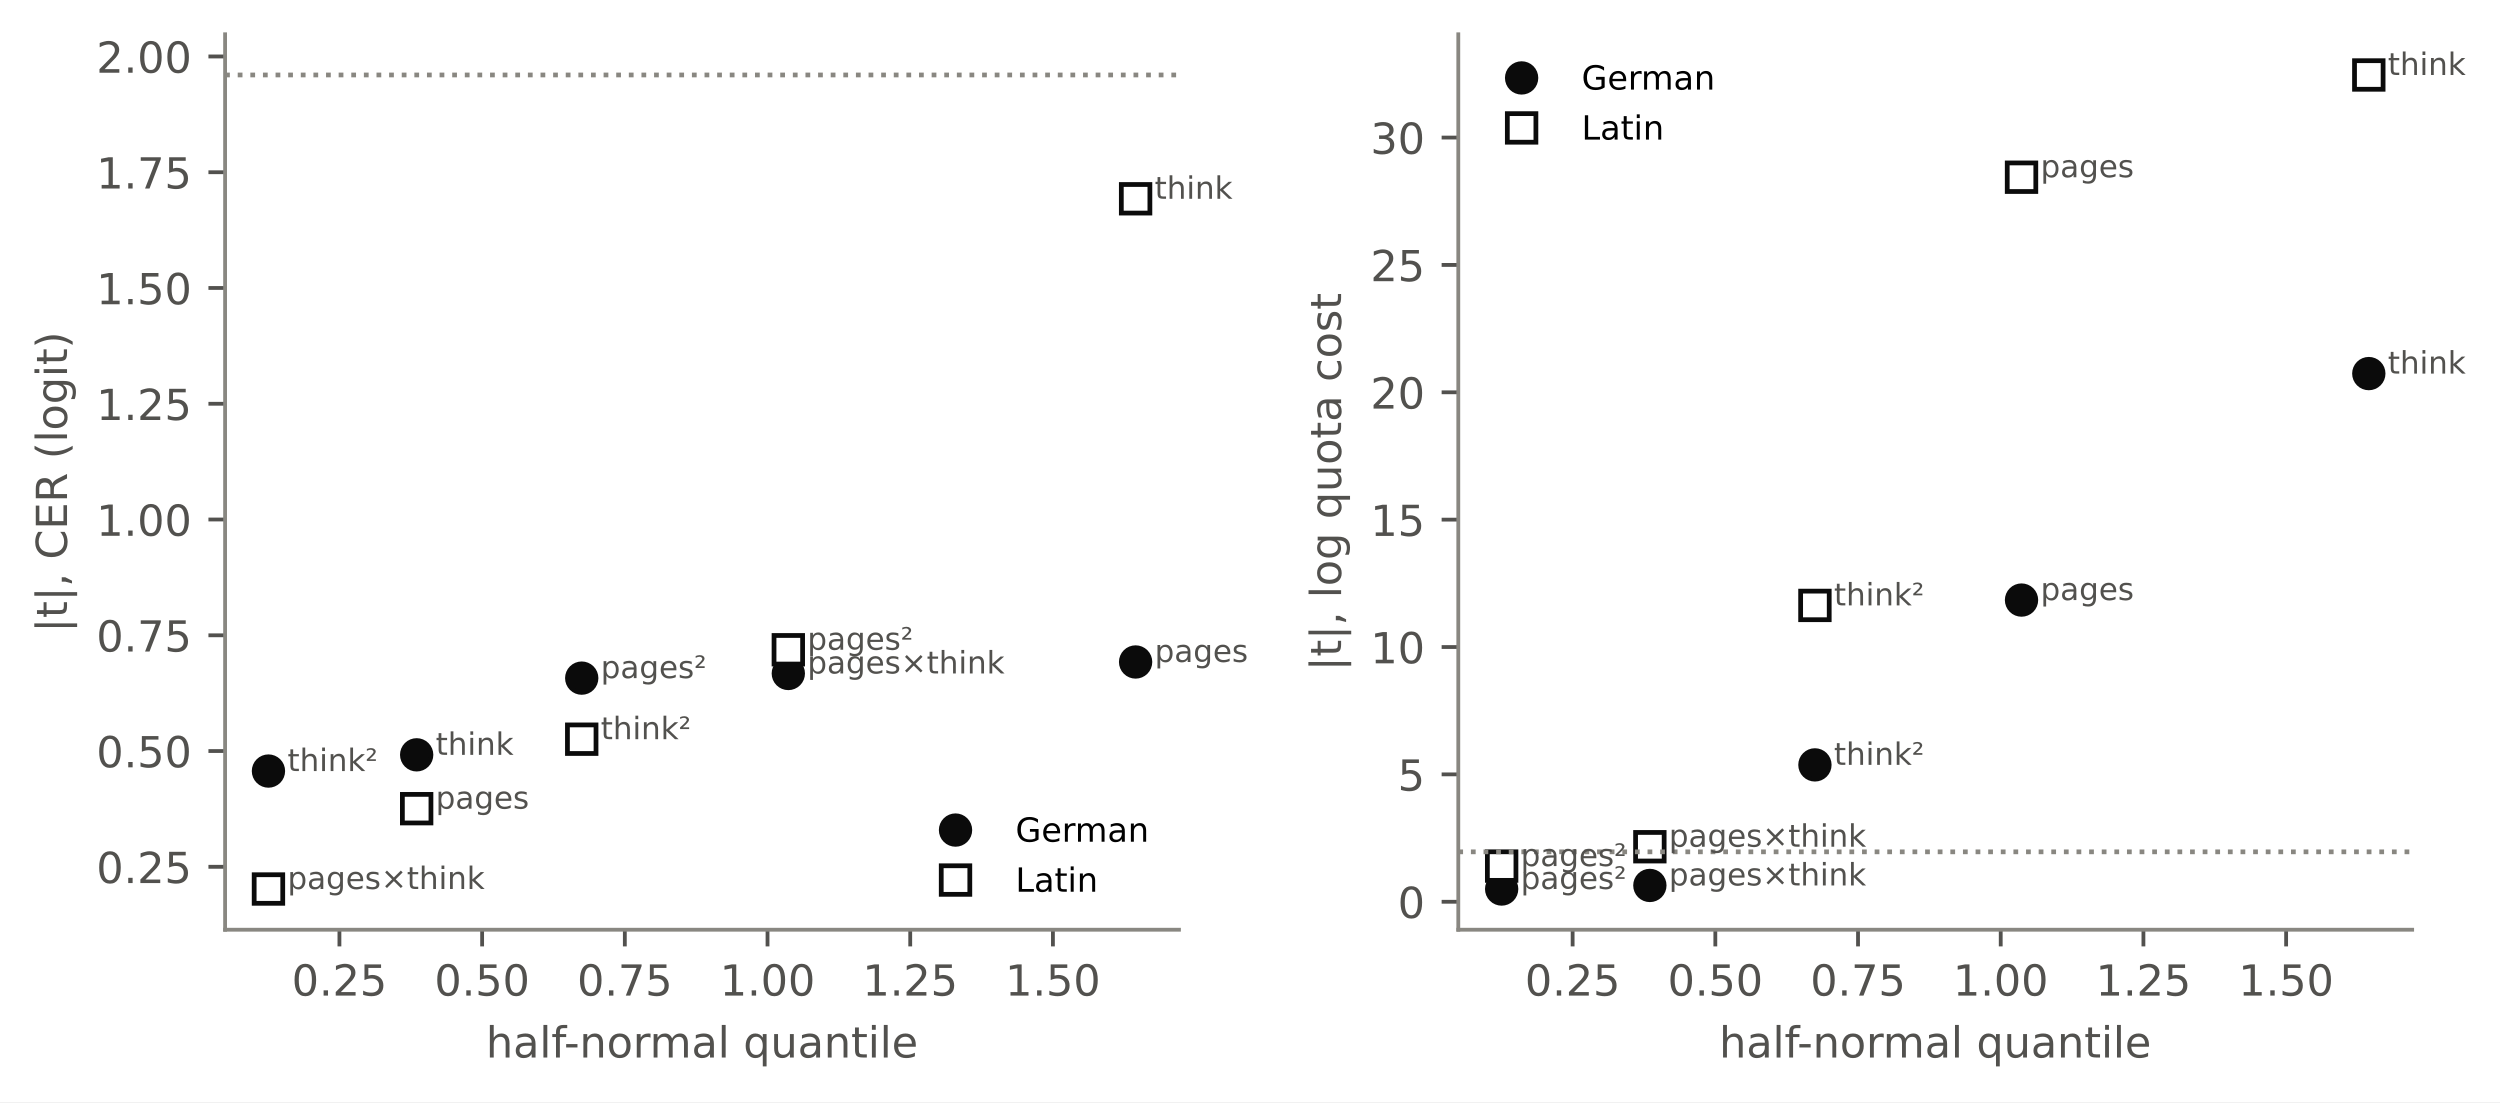
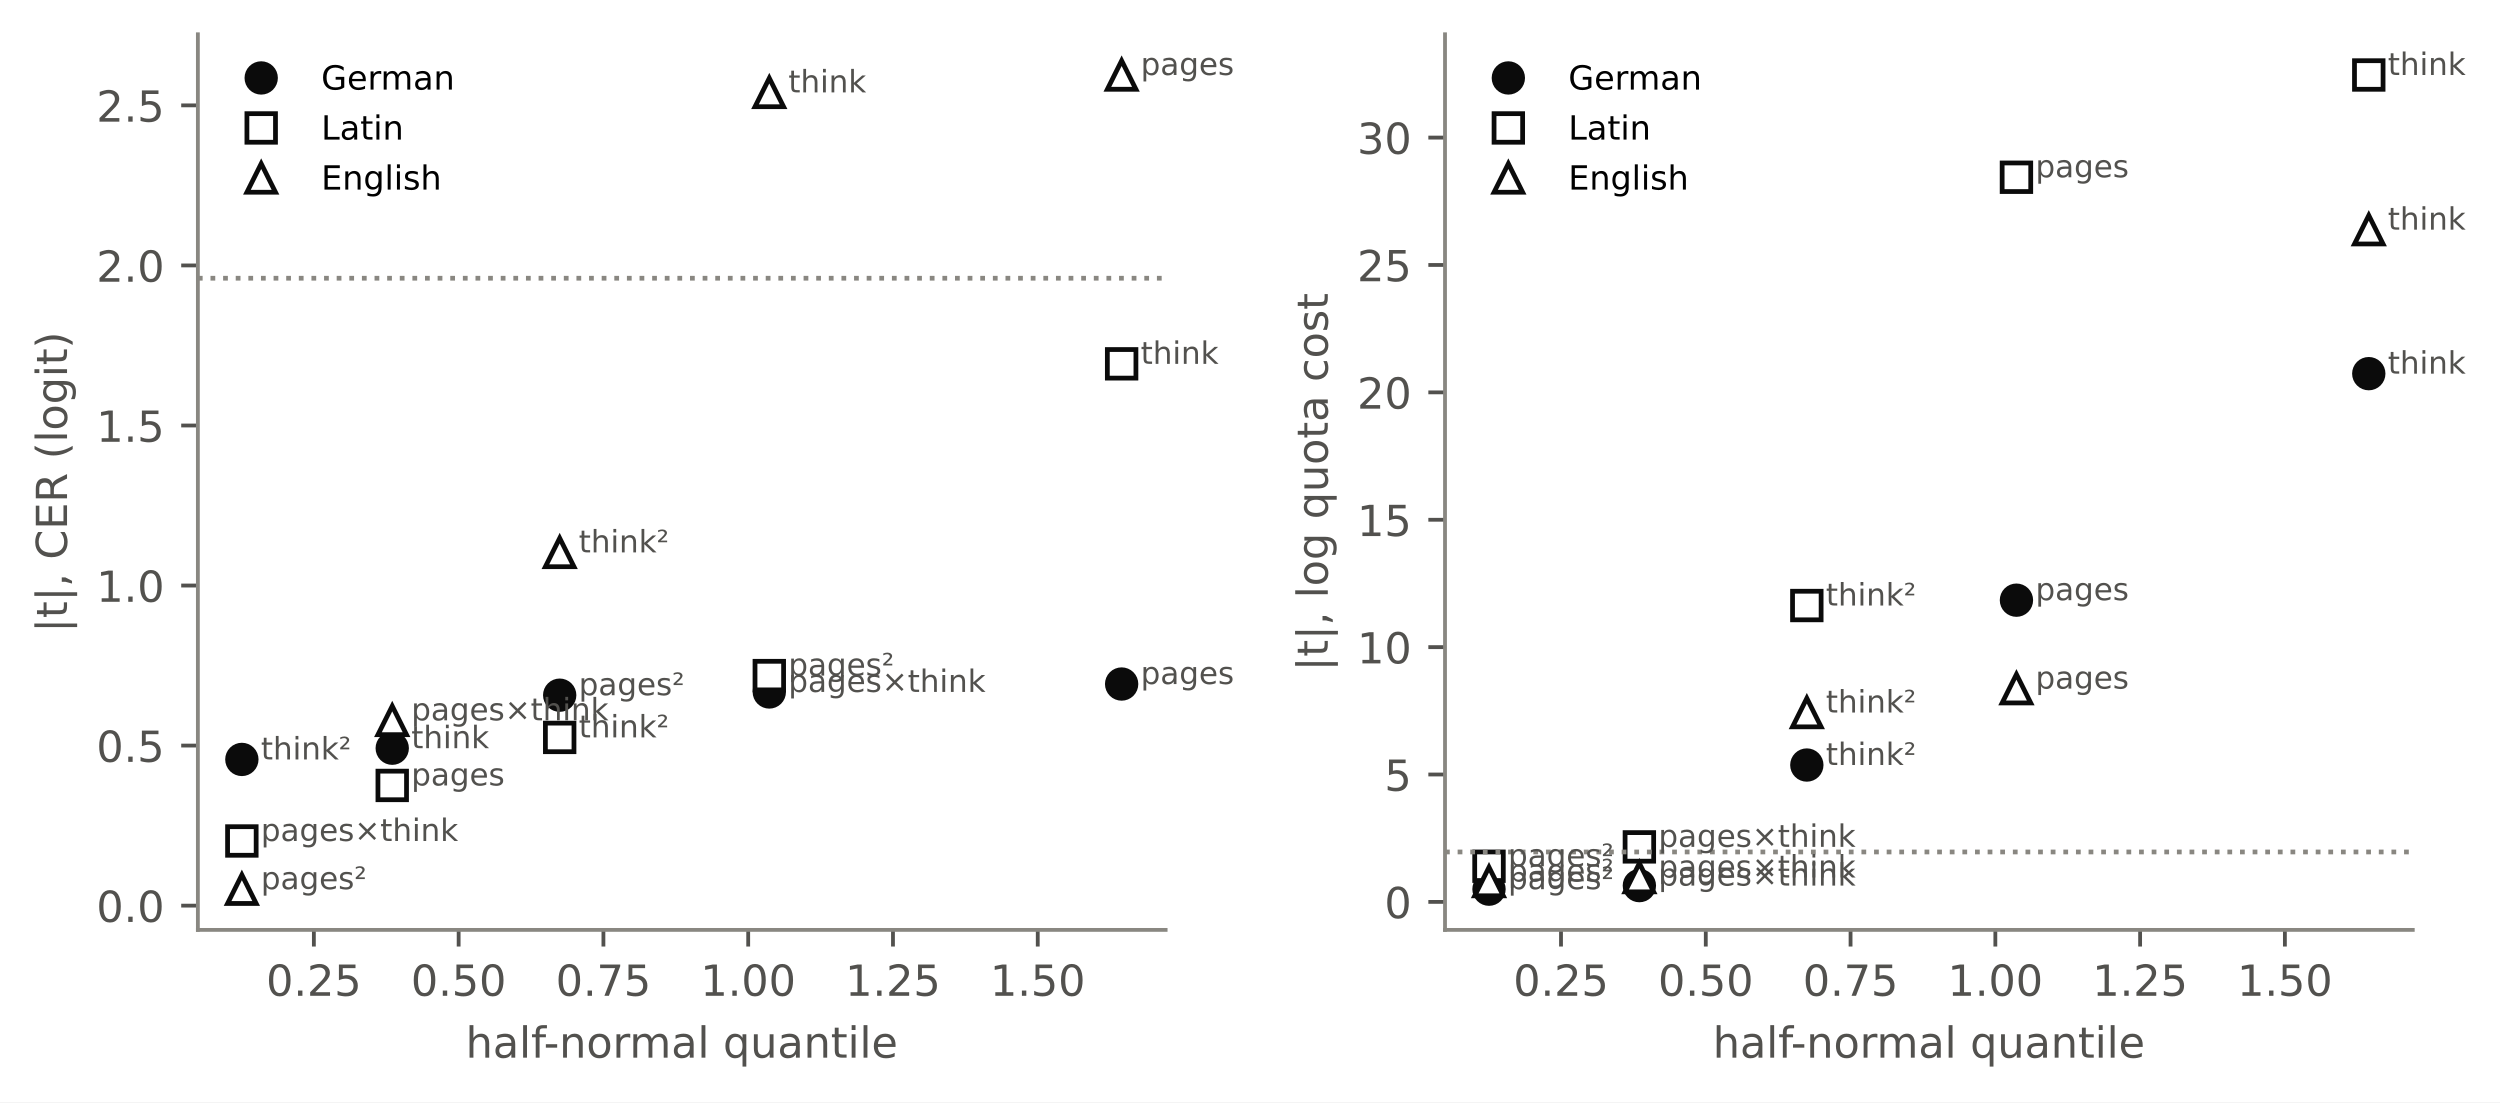
- <svg xmlns="http://www.w3.org/2000/svg" xmlns:xlink="http://www.w3.org/1999/xlink" width="525.098pt" height="231.479pt" viewBox="0 0 525.098 231.479" version="1.1">
+ <svg xmlns="http://www.w3.org/2000/svg" xmlns:xlink="http://www.w3.org/1999/xlink" width="525.001pt" height="231.479pt" viewBox="0 0 525.001 231.479" version="1.1">
  <defs>
    <style type="text/css">*{stroke-linejoin: round; stroke-linecap: butt}</style>
  </defs>
  <g id="figure_1">
    <g id="patch_1">
-       <path d="M 0 231.479  L 525.098 231.479  L 525.098 0  L 0 0  z " style="fill: #ffffff" />
+       <path d="M 0 231.479  L 525.001 231.479  L 525.001 0  L 0 0  z " style="fill: #ffffff" />
    </g>
    <g id="axes_1">
      <g id="patch_2">
-         <path d="M 47.279 195.278  L 247.628 195.278  L 247.628 7.2  L 47.279 7.2  z " style="fill: #ffffff" />
+         <path d="M 41.553 195.278  L 244.782 195.278  L 244.782 7.2  L 41.553 7.2  z " style="fill: #ffffff" />
      </g>
      <g id="matplotlib.axis_1">
        <g id="xtick_1">
          <g id="line2d_1">
            <defs>
-               <path id="mb85de74361" d="M 0 0  L 0 3.5  " style="stroke: #52514e; stroke-width: 0.8" />
+               <path id="m46f96e222a" d="M 0 0  L 0 3.5  " style="stroke: #52514e; stroke-width: 0.8" />
            </defs>
            <g>
-               <use xlink:href="#mb85de74361" x="71.293" y="195.278" style="fill: #52514e; stroke: #52514e; stroke-width: 0.8" />
+               <use xlink:href="#m46f96e222a" x="65.912" y="195.278" style="fill: #52514e; stroke: #52514e; stroke-width: 0.8" />
            </g>
          </g>
          <g id="text_1">
-             <text style="font-size: 9px; font-family: 'DejaVu Sans'; text-anchor: middle; fill: #52514e" x="71.293" y="209.116" transform="rotate(-0 71.29287 209.1158)">0.25</text>
+             <text style="font-size: 9px; font-family: 'DejaVu Sans'; text-anchor: middle; fill: #52514e" x="65.912" y="209.116" transform="rotate(-0 65.91181 209.1158)">0.25</text>
          </g>
        </g>
        <g id="xtick_2">
          <g id="line2d_2">
            <g>
-               <use xlink:href="#mb85de74361" x="101.265" y="195.278" style="fill: #52514e; stroke: #52514e; stroke-width: 0.8" />
+               <use xlink:href="#m46f96e222a" x="96.315" y="195.278" style="fill: #52514e; stroke: #52514e; stroke-width: 0.8" />
            </g>
          </g>
          <g id="text_2">
-             <text style="font-size: 9px; font-family: 'DejaVu Sans'; text-anchor: middle; fill: #52514e" x="101.265" y="209.116" transform="rotate(-0 101.2653 209.1158)">0.50</text>
+             <text style="font-size: 9px; font-family: 'DejaVu Sans'; text-anchor: middle; fill: #52514e" x="96.315" y="209.116" transform="rotate(-0 96.31512 209.1158)">0.50</text>
          </g>
        </g>
        <g id="xtick_3">
          <g id="line2d_3">
            <g>
-               <use xlink:href="#mb85de74361" x="131.238" y="195.278" style="fill: #52514e; stroke: #52514e; stroke-width: 0.8" />
+               <use xlink:href="#m46f96e222a" x="126.718" y="195.278" style="fill: #52514e; stroke: #52514e; stroke-width: 0.8" />
            </g>
          </g>
          <g id="text_3">
-             <text style="font-size: 9px; font-family: 'DejaVu Sans'; text-anchor: middle; fill: #52514e" x="131.238" y="209.116" transform="rotate(-0 131.2378 209.1158)">0.75</text>
+             <text style="font-size: 9px; font-family: 'DejaVu Sans'; text-anchor: middle; fill: #52514e" x="126.718" y="209.116" transform="rotate(-0 126.7184 209.1158)">0.75</text>
          </g>
        </g>
        <g id="xtick_4">
          <g id="line2d_4">
            <g>
-               <use xlink:href="#mb85de74361" x="161.21" y="195.278" style="fill: #52514e; stroke: #52514e; stroke-width: 0.8" />
+               <use xlink:href="#m46f96e222a" x="157.122" y="195.278" style="fill: #52514e; stroke: #52514e; stroke-width: 0.8" />
            </g>
          </g>
          <g id="text_4">
-             <text style="font-size: 9px; font-family: 'DejaVu Sans'; text-anchor: middle; fill: #52514e" x="161.21" y="209.116" transform="rotate(-0 161.2103 209.1158)">1.00</text>
+             <text style="font-size: 9px; font-family: 'DejaVu Sans'; text-anchor: middle; fill: #52514e" x="157.122" y="209.116" transform="rotate(-0 157.1217 209.1158)">1.00</text>
          </g>
        </g>
        <g id="xtick_5">
          <g id="line2d_5">
            <g>
-               <use xlink:href="#mb85de74361" x="191.183" y="195.278" style="fill: #52514e; stroke: #52514e; stroke-width: 0.8" />
+               <use xlink:href="#m46f96e222a" x="187.525" y="195.278" style="fill: #52514e; stroke: #52514e; stroke-width: 0.8" />
            </g>
          </g>
          <g id="text_5">
-             <text style="font-size: 9px; font-family: 'DejaVu Sans'; text-anchor: middle; fill: #52514e" x="191.183" y="209.116" transform="rotate(-0 191.1827 209.1158)">1.25</text>
+             <text style="font-size: 9px; font-family: 'DejaVu Sans'; text-anchor: middle; fill: #52514e" x="187.525" y="209.116" transform="rotate(-0 187.5251 209.1158)">1.25</text>
          </g>
        </g>
        <g id="xtick_6">
          <g id="line2d_6">
            <g>
-               <use xlink:href="#mb85de74361" x="221.155" y="195.278" style="fill: #52514e; stroke: #52514e; stroke-width: 0.8" />
+               <use xlink:href="#m46f96e222a" x="217.928" y="195.278" style="fill: #52514e; stroke: #52514e; stroke-width: 0.8" />
            </g>
          </g>
          <g id="text_6">
-             <text style="font-size: 9px; font-family: 'DejaVu Sans'; text-anchor: middle; fill: #52514e" x="221.155" y="209.116" transform="rotate(-0 221.1552 209.1158)">1.50</text>
+             <text style="font-size: 9px; font-family: 'DejaVu Sans'; text-anchor: middle; fill: #52514e" x="217.928" y="209.116" transform="rotate(-0 217.9284 209.1158)">1.50</text>
          </g>
        </g>
        <g id="text_7">
-           <text style="font-size: 9px; font-family: 'DejaVu Sans'; text-anchor: middle; fill: #52514e" x="147.454" y="222.116" transform="rotate(-0 147.4538 222.1165)">half-normal quantile</text>
+           <text style="font-size: 9px; font-family: 'DejaVu Sans'; text-anchor: middle; fill: #52514e" x="143.168" y="222.116" transform="rotate(-0 143.1675 222.1165)">half-normal quantile</text>
        </g>
      </g>
      <g id="matplotlib.axis_2">
        <g id="ytick_1">
          <g id="line2d_7">
            <defs>
-               <path id="m1b3052ebb7" d="M 0 0  L -3.5 0  " style="stroke: #52514e; stroke-width: 0.8" />
+               <path id="mb188ef8810" d="M 0 0  L -3.5 0  " style="stroke: #52514e; stroke-width: 0.8" />
            </defs>
            <g>
-               <use xlink:href="#m1b3052ebb7" x="47.279" y="182.061" style="fill: #52514e; stroke: #52514e; stroke-width: 0.8" />
+               <use xlink:href="#mb188ef8810" x="41.553" y="190.185" style="fill: #52514e; stroke: #52514e; stroke-width: 0.8" />
            </g>
          </g>
          <g id="text_8">
-             <text style="font-size: 9px; font-family: 'DejaVu Sans'; text-anchor: end; fill: #52514e" x="40.279" y="185.48" transform="rotate(-0 40.27914 185.4801)">0.25</text>
+             <text style="font-size: 9px; font-family: 'DejaVu Sans'; text-anchor: end; fill: #52514e" x="34.553" y="193.604" transform="rotate(-0 34.55289 193.6043)">0.0</text>
          </g>
        </g>
        <g id="ytick_2">
          <g id="line2d_8">
            <g>
-               <use xlink:href="#m1b3052ebb7" x="47.279" y="157.746" style="fill: #52514e; stroke: #52514e; stroke-width: 0.8" />
+               <use xlink:href="#mb188ef8810" x="41.553" y="156.574" style="fill: #52514e; stroke: #52514e; stroke-width: 0.8" />
            </g>
          </g>
          <g id="text_9">
-             <text style="font-size: 9px; font-family: 'DejaVu Sans'; text-anchor: end; fill: #52514e" x="40.279" y="161.165" transform="rotate(-0 40.27914 161.1654)">0.50</text>
+             <text style="font-size: 9px; font-family: 'DejaVu Sans'; text-anchor: end; fill: #52514e" x="34.553" y="159.993" transform="rotate(-0 34.55289 159.9931)">0.5</text>
          </g>
        </g>
        <g id="ytick_3">
          <g id="line2d_9">
            <g>
-               <use xlink:href="#m1b3052ebb7" x="47.279" y="133.432" style="fill: #52514e; stroke: #52514e; stroke-width: 0.8" />
+               <use xlink:href="#mb188ef8810" x="41.553" y="122.963" style="fill: #52514e; stroke: #52514e; stroke-width: 0.8" />
            </g>
          </g>
          <g id="text_10">
-             <text style="font-size: 9px; font-family: 'DejaVu Sans'; text-anchor: end; fill: #52514e" x="40.279" y="136.851" transform="rotate(-0 40.27914 136.8508)">0.75</text>
+             <text style="font-size: 9px; font-family: 'DejaVu Sans'; text-anchor: end; fill: #52514e" x="34.553" y="126.382" transform="rotate(-0 34.55289 126.382)">1.0</text>
          </g>
        </g>
        <g id="ytick_4">
          <g id="line2d_10">
            <g>
-               <use xlink:href="#m1b3052ebb7" x="47.279" y="109.117" style="fill: #52514e; stroke: #52514e; stroke-width: 0.8" />
+               <use xlink:href="#mb188ef8810" x="41.553" y="89.352" style="fill: #52514e; stroke: #52514e; stroke-width: 0.8" />
            </g>
          </g>
          <g id="text_11">
-             <text style="font-size: 9px; font-family: 'DejaVu Sans'; text-anchor: end; fill: #52514e" x="40.279" y="112.536" transform="rotate(-0 40.27914 112.5361)">1.00</text>
+             <text style="font-size: 9px; font-family: 'DejaVu Sans'; text-anchor: end; fill: #52514e" x="34.553" y="92.771" transform="rotate(-0 34.55289 92.77079)">1.5</text>
          </g>
        </g>
        <g id="ytick_5">
          <g id="line2d_11">
            <g>
-               <use xlink:href="#m1b3052ebb7" x="47.279" y="84.803" style="fill: #52514e; stroke: #52514e; stroke-width: 0.8" />
+               <use xlink:href="#mb188ef8810" x="41.553" y="55.741" style="fill: #52514e; stroke: #52514e; stroke-width: 0.8" />
            </g>
          </g>
          <g id="text_12">
-             <text style="font-size: 9px; font-family: 'DejaVu Sans'; text-anchor: end; fill: #52514e" x="40.279" y="88.222" transform="rotate(-0 40.27914 88.22151)">1.25</text>
+             <text style="font-size: 9px; font-family: 'DejaVu Sans'; text-anchor: end; fill: #52514e" x="34.553" y="59.16" transform="rotate(-0 34.55289 59.15962)">2.0</text>
          </g>
        </g>
        <g id="ytick_6">
          <g id="line2d_12">
            <g>
-               <use xlink:href="#m1b3052ebb7" x="47.279" y="60.488" style="fill: #52514e; stroke: #52514e; stroke-width: 0.8" />
+               <use xlink:href="#mb188ef8810" x="41.553" y="22.129" style="fill: #52514e; stroke: #52514e; stroke-width: 0.8" />
            </g>
          </g>
          <g id="text_13">
-             <text style="font-size: 9px; font-family: 'DejaVu Sans'; text-anchor: end; fill: #52514e" x="40.279" y="63.907" transform="rotate(-0 40.27914 63.90687)">1.50</text>
-           </g>
-         </g>
-         <g id="ytick_7">
-           <g id="line2d_13">
-             <g>
-               <use xlink:href="#m1b3052ebb7" x="47.279" y="36.173" style="fill: #52514e; stroke: #52514e; stroke-width: 0.8" />
-             </g>
-           </g>
-           <g id="text_14">
-             <text style="font-size: 9px; font-family: 'DejaVu Sans'; text-anchor: end; fill: #52514e" x="40.279" y="39.592" transform="rotate(-0 40.27914 39.59224)">1.75</text>
-           </g>
-         </g>
-         <g id="ytick_8">
-           <g id="line2d_14">
-             <g>
-               <use xlink:href="#m1b3052ebb7" x="47.279" y="11.859" style="fill: #52514e; stroke: #52514e; stroke-width: 0.8" />
-             </g>
-           </g>
-           <g id="text_15">
-             <text style="font-size: 9px; font-family: 'DejaVu Sans'; text-anchor: end; fill: #52514e" x="40.279" y="15.278" transform="rotate(-0 40.27914 15.2776)">2.00</text>
-           </g>
-         </g>
-         <g id="text_16">
+             <text style="font-size: 9px; font-family: 'DejaVu Sans'; text-anchor: end; fill: #52514e" x="34.553" y="25.548" transform="rotate(-0 34.55289 25.54844)">2.5</text>
+           </g>
+         </g>
+         <g id="text_14">
          <text style="font-size: 9px; font-family: 'DejaVu Sans'; text-anchor: middle; fill: #52514e" x="14.078" y="101.239" transform="rotate(-90 14.07797 101.2389)">|t|, CER (logit)</text>
+         </g>
+       </g>
+       <g id="line2d_13">
+         <defs>
+           <path id="m8cd7717a19" d="M 0 3  C 0.796 3 1.559 2.684 2.121 2.121  C 2.684 1.559 3 0.796 3 0  C 3 -0.796 2.684 -1.559 2.121 -2.121  C 1.559 -2.684 0.796 -3 0 -3  C -0.796 -3 -1.559 -2.684 -2.121 -2.121  C -2.684 -1.559 -3 -0.796 -3 0  C -3 0.796 -2.684 1.559 -2.121 2.121  C -1.559 2.684 -0.796 3 0 3  z " style="stroke: #0b0b0b" />
+         </defs>
+         <g clip-path="url(#p2a66143f14)">
+           <use xlink:href="#m8cd7717a19" x="50.791" y="159.481" style="fill: #0b0b0b; stroke: #0b0b0b" />
+           <use xlink:href="#m8cd7717a19" x="82.369" y="157.125" style="fill: #0b0b0b; stroke: #0b0b0b" />
+           <use xlink:href="#m8cd7717a19" x="117.535" y="145.99" style="fill: #0b0b0b; stroke: #0b0b0b" />
+           <use xlink:href="#m8cd7717a19" x="161.553" y="145.314" style="fill: #0b0b0b; stroke: #0b0b0b" />
+           <use xlink:href="#m8cd7717a19" x="235.544" y="143.646" style="fill: #0b0b0b; stroke: #0b0b0b" />
+         </g>
+       </g>
+       <g id="line2d_14">
+         <defs>
+           <path id="mfb9e0ed05a" d="M -3 3  L 3 3  L 3 -3  L -3 -3  z " style="stroke: #0b0b0b; stroke-linejoin: miter" />
+         </defs>
+         <g clip-path="url(#p2a66143f14)">
+           <use xlink:href="#mfb9e0ed05a" x="50.791" y="176.606" style="fill: #ffffff; stroke: #0b0b0b; stroke-linejoin: miter" />
+           <use xlink:href="#mfb9e0ed05a" x="82.369" y="164.943" style="fill: #ffffff; stroke: #0b0b0b; stroke-linejoin: miter" />
+           <use xlink:href="#mfb9e0ed05a" x="117.535" y="154.857" style="fill: #ffffff; stroke: #0b0b0b; stroke-linejoin: miter" />
+           <use xlink:href="#mfb9e0ed05a" x="161.553" y="141.874" style="fill: #ffffff; stroke: #0b0b0b; stroke-linejoin: miter" />
+           <use xlink:href="#mfb9e0ed05a" x="235.544" y="76.403" style="fill: #ffffff; stroke: #0b0b0b; stroke-linejoin: miter" />
        </g>
      </g>
      <g id="line2d_15">
        <defs>
-           <path id="m08f2b17378" d="M 0 3  C 0.796 3 1.559 2.684 2.121 2.121  C 2.684 1.559 3 0.796 3 0  C 3 -0.796 2.684 -1.559 2.121 -2.121  C 1.559 -2.684 0.796 -3 0 -3  C -0.796 -3 -1.559 -2.684 -2.121 -2.121  C -2.684 -1.559 -3 -0.796 -3 0  C -3 0.796 -2.684 1.559 -2.121 2.121  C -1.559 2.684 -0.796 3 0 3  z " style="stroke: #0b0b0b" />
+           <path id="m071054cdd5" d="M 0 -3  L -3 3  L 3 3  z " style="stroke: #0b0b0b; stroke-linejoin: miter" />
        </defs>
-         <g clip-path="url(#pa2b05ed723)">
-           <use xlink:href="#m08f2b17378" x="56.386" y="161.952" style="fill: #0b0b0b; stroke: #0b0b0b" />
-           <use xlink:href="#m08f2b17378" x="87.516" y="158.543" style="fill: #0b0b0b; stroke: #0b0b0b" />
-           <use xlink:href="#m08f2b17378" x="122.185" y="142.433" style="fill: #0b0b0b; stroke: #0b0b0b" />
-           <use xlink:href="#m08f2b17378" x="165.578" y="141.456" style="fill: #0b0b0b; stroke: #0b0b0b" />
-           <use xlink:href="#m08f2b17378" x="238.522" y="139.042" style="fill: #0b0b0b; stroke: #0b0b0b" />
+         <g clip-path="url(#p2a66143f14)">
+           <use xlink:href="#m071054cdd5" x="50.791" y="186.729" style="fill: #ffffff; stroke: #0b0b0b; stroke-linejoin: miter" />
+           <use xlink:href="#m071054cdd5" x="82.369" y="151.277" style="fill: #ffffff; stroke: #0b0b0b; stroke-linejoin: miter" />
+           <use xlink:href="#m071054cdd5" x="117.535" y="116.008" style="fill: #ffffff; stroke: #0b0b0b; stroke-linejoin: miter" />
+           <use xlink:href="#m071054cdd5" x="161.553" y="19.41" style="fill: #ffffff; stroke: #0b0b0b; stroke-linejoin: miter" />
+           <use xlink:href="#m071054cdd5" x="235.544" y="15.749" style="fill: #ffffff; stroke: #0b0b0b; stroke-linejoin: miter" />
        </g>
      </g>
      <g id="line2d_16">
-         <defs>
-           <path id="m1e0580c76b" d="M -3 3  L 3 3  L 3 -3  L -3 -3  z " style="stroke: #0b0b0b; stroke-linejoin: miter" />
-         </defs>
-         <g clip-path="url(#pa2b05ed723)">
-           <use xlink:href="#m1e0580c76b" x="56.386" y="186.729" style="fill: #ffffff; stroke: #0b0b0b; stroke-linejoin: miter" />
-           <use xlink:href="#m1e0580c76b" x="87.516" y="169.854" style="fill: #ffffff; stroke: #0b0b0b; stroke-linejoin: miter" />
-           <use xlink:href="#m1e0580c76b" x="122.185" y="155.261" style="fill: #ffffff; stroke: #0b0b0b; stroke-linejoin: miter" />
-           <use xlink:href="#m1e0580c76b" x="165.578" y="136.477" style="fill: #ffffff; stroke: #0b0b0b; stroke-linejoin: miter" />
-           <use xlink:href="#m1e0580c76b" x="238.522" y="41.753" style="fill: #ffffff; stroke: #0b0b0b; stroke-linejoin: miter" />
-         </g>
-       </g>
-       <g id="line2d_17">
-         <path d="M 47.279 15.749  L 247.628 15.749  " clip-path="url(#pa2b05ed723)" style="fill: none; stroke-dasharray: 1,1.65; stroke-dashoffset: 0; stroke: #898781" />
+         <path d="M 41.553 58.43  L 244.782 58.43  " clip-path="url(#p2a66143f14)" style="fill: none; stroke-dasharray: 1,1.65; stroke-dashoffset: 0; stroke: #898781" />
      </g>
      <g id="patch_3">
-         <path d="M 47.279 195.278  L 47.279 7.2  " style="fill: none; stroke: #898781; stroke-width: 0.8; stroke-linejoin: miter; stroke-linecap: square" />
+         <path d="M 41.553 195.278  L 41.553 7.2  " style="fill: none; stroke: #898781; stroke-width: 0.8; stroke-linejoin: miter; stroke-linecap: square" />
      </g>
      <g id="patch_4">
-         <path d="M 47.279 195.278  L 247.628 195.278  " style="fill: none; stroke: #898781; stroke-width: 0.8; stroke-linejoin: miter; stroke-linecap: square" />
+         <path d="M 41.553 195.278  L 244.782 195.278  " style="fill: none; stroke: #898781; stroke-width: 0.8; stroke-linejoin: miter; stroke-linecap: square" />
+       </g>
+       <g id="text_15">
+         <text style="font-size: 6.5px; font-family: 'DejaVu Sans'; text-anchor: start; fill: #52514e" x="54.791" y="159.481" transform="rotate(-0 54.79059 159.4809)">think²</text>
+       </g>
+       <g id="text_16">
+         <text style="font-size: 6.5px; font-family: 'DejaVu Sans'; text-anchor: start; fill: #52514e" x="86.369" y="157.125" transform="rotate(-0 86.36857 157.125)">think</text>
      </g>
      <g id="text_17">
-         <text style="font-size: 6.5px; font-family: 'DejaVu Sans'; text-anchor: start; fill: #52514e" x="60.386" y="161.952" transform="rotate(-0 60.38593 161.9519)">think²</text>
+         <text style="font-size: 6.5px; font-family: 'DejaVu Sans'; text-anchor: start; fill: #52514e" x="121.535" y="145.99" transform="rotate(-0 121.5354 145.9896)">pages²</text>
      </g>
      <g id="text_18">
-         <text style="font-size: 6.5px; font-family: 'DejaVu Sans'; text-anchor: start; fill: #52514e" x="91.516" y="158.543" transform="rotate(-0 91.51642 158.5434)">think</text>
+         <text style="font-size: 6.5px; font-family: 'DejaVu Sans'; text-anchor: start; fill: #52514e" x="165.553" y="145.314" transform="rotate(-0 165.5525 145.3145)">pages×think</text>
      </g>
      <g id="text_19">
-         <text style="font-size: 6.5px; font-family: 'DejaVu Sans'; text-anchor: start; fill: #52514e" x="126.185" y="142.433" transform="rotate(-0 126.1849 142.4325)">pages²</text>
+         <text style="font-size: 6.5px; font-family: 'DejaVu Sans'; text-anchor: start; fill: #52514e" x="239.544" y="143.646" transform="rotate(-0 239.5445 143.6463)">pages</text>
      </g>
      <g id="text_20">
-         <text style="font-size: 6.5px; font-family: 'DejaVu Sans'; text-anchor: start; fill: #52514e" x="169.578" y="141.456" transform="rotate(-0 169.5782 141.4557)">pages×think</text>
+         <text style="font-size: 6.5px; font-family: 'DejaVu Sans'; text-anchor: start; fill: #52514e" x="54.791" y="176.606" transform="rotate(-0 54.79059 176.606)">pages×think</text>
      </g>
      <g id="text_21">
-         <text style="font-size: 6.5px; font-family: 'DejaVu Sans'; text-anchor: start; fill: #52514e" x="242.522" y="139.042" transform="rotate(-0 242.5216 139.0421)">pages</text>
+         <text style="font-size: 6.5px; font-family: 'DejaVu Sans'; text-anchor: start; fill: #52514e" x="86.369" y="164.943" transform="rotate(-0 86.36857 164.9425)">pages</text>
      </g>
      <g id="text_22">
-         <text style="font-size: 6.5px; font-family: 'DejaVu Sans'; text-anchor: start; fill: #52514e" x="60.386" y="186.729" transform="rotate(-0 60.38593 186.7289)">pages×think</text>
+         <text style="font-size: 6.5px; font-family: 'DejaVu Sans'; text-anchor: start; fill: #52514e" x="121.535" y="154.857" transform="rotate(-0 121.5354 154.8565)">think²</text>
      </g>
      <g id="text_23">
-         <text style="font-size: 6.5px; font-family: 'DejaVu Sans'; text-anchor: start; fill: #52514e" x="91.516" y="169.854" transform="rotate(-0 91.51642 169.8539)">pages</text>
+         <text style="font-size: 6.5px; font-family: 'DejaVu Sans'; text-anchor: start; fill: #52514e" x="165.553" y="141.874" transform="rotate(-0 165.5525 141.8736)">pages²</text>
      </g>
      <g id="text_24">
-         <text style="font-size: 6.5px; font-family: 'DejaVu Sans'; text-anchor: start; fill: #52514e" x="126.185" y="155.261" transform="rotate(-0 126.1849 155.2613)">think²</text>
+         <text style="font-size: 6.5px; font-family: 'DejaVu Sans'; text-anchor: start; fill: #52514e" x="239.544" y="76.403" transform="rotate(-0 239.5445 76.40302)">think</text>
      </g>
      <g id="text_25">
-         <text style="font-size: 6.5px; font-family: 'DejaVu Sans'; text-anchor: start; fill: #52514e" x="169.578" y="136.477" transform="rotate(-0 169.5782 136.4774)">pages²</text>
+         <text style="font-size: 6.5px; font-family: 'DejaVu Sans'; text-anchor: start; fill: #52514e" x="54.791" y="186.729" transform="rotate(-0 54.79059 186.7289)">pages²</text>
      </g>
      <g id="text_26">
-         <text style="font-size: 6.5px; font-family: 'DejaVu Sans'; text-anchor: start; fill: #52514e" x="242.522" y="41.753" transform="rotate(-0 242.5216 41.75332)">think</text>
+         <text style="font-size: 6.5px; font-family: 'DejaVu Sans'; text-anchor: start; fill: #52514e" x="86.369" y="151.277" transform="rotate(-0 86.36857 151.2773)">pages×think</text>
+       </g>
+       <g id="text_27">
+         <text style="font-size: 6.5px; font-family: 'DejaVu Sans'; text-anchor: start; fill: #52514e" x="121.535" y="116.008" transform="rotate(-0 121.5354 116.0078)">think²</text>
+       </g>
+       <g id="text_28">
+         <text style="font-size: 6.5px; font-family: 'DejaVu Sans'; text-anchor: start; fill: #52514e" x="165.553" y="19.41" transform="rotate(-0 165.5525 19.41)">think</text>
+       </g>
+       <g id="text_29">
+         <text style="font-size: 6.5px; font-family: 'DejaVu Sans'; text-anchor: start; fill: #52514e" x="239.544" y="15.749" transform="rotate(-0 239.5445 15.749)">pages</text>
      </g>
      <g id="legend_1">
+         <g id="line2d_17">
+           <g>
+             <use xlink:href="#m8cd7717a19" x="54.853" y="16.369" style="fill: #0b0b0b; stroke: #0b0b0b" />
+           </g>
+         </g>
+         <g id="text_30">
+           <text style="font-size: 7px; font-family: 'DejaVu Sans'; text-anchor: start" x="67.453" y="18.819" transform="rotate(-0 67.45289 18.81891)">German</text>
+         </g>
        <g id="line2d_18">
          <g>
-             <use xlink:href="#m08f2b17378" x="200.698" y="174.346" style="fill: #0b0b0b; stroke: #0b0b0b" />
-           </g>
-         </g>
-         <g id="text_27">
-           <text style="font-size: 7px; font-family: 'DejaVu Sans'; text-anchor: start" x="213.298" y="176.796" transform="rotate(-0 213.2978 176.7957)">German</text>
+             <use xlink:href="#mfb9e0ed05a" x="54.853" y="26.869" style="fill: #ffffff; stroke: #0b0b0b; stroke-linejoin: miter" />
+           </g>
+         </g>
+         <g id="text_31">
+           <text style="font-size: 7px; font-family: 'DejaVu Sans'; text-anchor: start" x="67.453" y="29.319" transform="rotate(-0 67.45289 29.31945)">Latin</text>
        </g>
        <g id="line2d_19">
          <g>
-             <use xlink:href="#m1e0580c76b" x="200.698" y="184.846" style="fill: #ffffff; stroke: #0b0b0b; stroke-linejoin: miter" />
-           </g>
-         </g>
-         <g id="text_28">
-           <text style="font-size: 7px; font-family: 'DejaVu Sans'; text-anchor: start" x="213.298" y="187.296" transform="rotate(-0 213.2978 187.2962)">Latin</text>
+             <use xlink:href="#m071054cdd5" x="54.853" y="37.37" style="fill: #ffffff; stroke: #0b0b0b; stroke-linejoin: miter" />
+           </g>
+         </g>
+         <g id="text_32">
+           <text style="font-size: 7px; font-family: 'DejaVu Sans'; text-anchor: start" x="67.453" y="39.82" transform="rotate(-0 67.45289 39.82)">English</text>
        </g>
      </g>
    </g>
    <g id="axes_2">
      <g id="patch_5">
-         <path d="M 306.299 195.278  L 506.648 195.278  L 506.648 7.2  L 306.299 7.2  z " style="fill: #ffffff" />
+         <path d="M 303.453 195.278  L 506.682 195.278  L 506.682 7.2  L 303.453 7.2  z " style="fill: #ffffff" />
      </g>
      <g id="matplotlib.axis_3">
        <g id="xtick_7">
          <g id="line2d_20">
            <g>
-               <use xlink:href="#mb85de74361" x="330.313" y="195.278" style="fill: #52514e; stroke: #52514e; stroke-width: 0.8" />
-             </g>
-           </g>
-           <g id="text_29">
-             <text style="font-size: 9px; font-family: 'DejaVu Sans'; text-anchor: middle; fill: #52514e" x="330.313" y="209.116" transform="rotate(-0 330.3129 209.1158)">0.25</text>
+               <use xlink:href="#m46f96e222a" x="327.812" y="195.278" style="fill: #52514e; stroke: #52514e; stroke-width: 0.8" />
+             </g>
+           </g>
+           <g id="text_33">
+             <text style="font-size: 9px; font-family: 'DejaVu Sans'; text-anchor: middle; fill: #52514e" x="327.812" y="209.116" transform="rotate(-0 327.8118 209.1158)">0.25</text>
          </g>
        </g>
        <g id="xtick_8">
          <g id="line2d_21">
            <g>
-               <use xlink:href="#mb85de74361" x="360.285" y="195.278" style="fill: #52514e; stroke: #52514e; stroke-width: 0.8" />
-             </g>
-           </g>
-           <g id="text_30">
-             <text style="font-size: 9px; font-family: 'DejaVu Sans'; text-anchor: middle; fill: #52514e" x="360.285" y="209.116" transform="rotate(-0 360.2853 209.1158)">0.50</text>
+               <use xlink:href="#m46f96e222a" x="358.215" y="195.278" style="fill: #52514e; stroke: #52514e; stroke-width: 0.8" />
+             </g>
+           </g>
+           <g id="text_34">
+             <text style="font-size: 9px; font-family: 'DejaVu Sans'; text-anchor: middle; fill: #52514e" x="358.215" y="209.116" transform="rotate(-0 358.2151 209.1158)">0.50</text>
          </g>
        </g>
        <g id="xtick_9">
          <g id="line2d_22">
            <g>
-               <use xlink:href="#mb85de74361" x="390.258" y="195.278" style="fill: #52514e; stroke: #52514e; stroke-width: 0.8" />
-             </g>
-           </g>
-           <g id="text_31">
-             <text style="font-size: 9px; font-family: 'DejaVu Sans'; text-anchor: middle; fill: #52514e" x="390.258" y="209.116" transform="rotate(-0 390.2578 209.1158)">0.75</text>
+               <use xlink:href="#m46f96e222a" x="388.618" y="195.278" style="fill: #52514e; stroke: #52514e; stroke-width: 0.8" />
+             </g>
+           </g>
+           <g id="text_35">
+             <text style="font-size: 9px; font-family: 'DejaVu Sans'; text-anchor: middle; fill: #52514e" x="388.618" y="209.116" transform="rotate(-0 388.6184 209.1158)">0.75</text>
          </g>
        </g>
        <g id="xtick_10">
          <g id="line2d_23">
            <g>
-               <use xlink:href="#mb85de74361" x="420.23" y="195.278" style="fill: #52514e; stroke: #52514e; stroke-width: 0.8" />
-             </g>
-           </g>
-           <g id="text_32">
-             <text style="font-size: 9px; font-family: 'DejaVu Sans'; text-anchor: middle; fill: #52514e" x="420.23" y="209.116" transform="rotate(-0 420.2303 209.1158)">1.00</text>
+               <use xlink:href="#m46f96e222a" x="419.022" y="195.278" style="fill: #52514e; stroke: #52514e; stroke-width: 0.8" />
+             </g>
+           </g>
+           <g id="text_36">
+             <text style="font-size: 9px; font-family: 'DejaVu Sans'; text-anchor: middle; fill: #52514e" x="419.022" y="209.116" transform="rotate(-0 419.0217 209.1158)">1.00</text>
          </g>
        </g>
        <g id="xtick_11">
          <g id="line2d_24">
            <g>
-               <use xlink:href="#mb85de74361" x="450.203" y="195.278" style="fill: #52514e; stroke: #52514e; stroke-width: 0.8" />
-             </g>
-           </g>
-           <g id="text_33">
-             <text style="font-size: 9px; font-family: 'DejaVu Sans'; text-anchor: middle; fill: #52514e" x="450.203" y="209.116" transform="rotate(-0 450.2027 209.1158)">1.25</text>
+               <use xlink:href="#m46f96e222a" x="449.425" y="195.278" style="fill: #52514e; stroke: #52514e; stroke-width: 0.8" />
+             </g>
+           </g>
+           <g id="text_37">
+             <text style="font-size: 9px; font-family: 'DejaVu Sans'; text-anchor: middle; fill: #52514e" x="449.425" y="209.116" transform="rotate(-0 449.4251 209.1158)">1.25</text>
          </g>
        </g>
        <g id="xtick_12">
          <g id="line2d_25">
            <g>
-               <use xlink:href="#mb85de74361" x="480.175" y="195.278" style="fill: #52514e; stroke: #52514e; stroke-width: 0.8" />
-             </g>
-           </g>
-           <g id="text_34">
-             <text style="font-size: 9px; font-family: 'DejaVu Sans'; text-anchor: middle; fill: #52514e" x="480.175" y="209.116" transform="rotate(-0 480.1752 209.1158)">1.50</text>
-           </g>
-         </g>
-         <g id="text_35">
-           <text style="font-size: 9px; font-family: 'DejaVu Sans'; text-anchor: middle; fill: #52514e" x="406.474" y="222.116" transform="rotate(-0 406.4738 222.1165)">half-normal quantile</text>
+               <use xlink:href="#m46f96e222a" x="479.828" y="195.278" style="fill: #52514e; stroke: #52514e; stroke-width: 0.8" />
+             </g>
+           </g>
+           <g id="text_38">
+             <text style="font-size: 9px; font-family: 'DejaVu Sans'; text-anchor: middle; fill: #52514e" x="479.828" y="209.116" transform="rotate(-0 479.8284 209.1158)">1.50</text>
+           </g>
+         </g>
+         <g id="text_39">
+           <text style="font-size: 9px; font-family: 'DejaVu Sans'; text-anchor: middle; fill: #52514e" x="405.068" y="222.116" transform="rotate(-0 405.0675 222.1165)">half-normal quantile</text>
        </g>
      </g>
      <g id="matplotlib.axis_4">
+         <g id="ytick_7">
+           <g id="line2d_26">
+             <g>
+               <use xlink:href="#mb188ef8810" x="303.453" y="189.401" style="fill: #52514e; stroke: #52514e; stroke-width: 0.8" />
+             </g>
+           </g>
+           <g id="text_40">
+             <text style="font-size: 9px; font-family: 'DejaVu Sans'; text-anchor: end; fill: #52514e" x="296.453" y="192.82" transform="rotate(-0 296.4529 192.8198)">0</text>
+           </g>
+         </g>
+         <g id="ytick_8">
+           <g id="line2d_27">
+             <g>
+               <use xlink:href="#mb188ef8810" x="303.453" y="162.65" style="fill: #52514e; stroke: #52514e; stroke-width: 0.8" />
+             </g>
+           </g>
+           <g id="text_41">
+             <text style="font-size: 9px; font-family: 'DejaVu Sans'; text-anchor: end; fill: #52514e" x="296.453" y="166.069" transform="rotate(-0 296.4529 166.0691)">5</text>
+           </g>
+         </g>
        <g id="ytick_9">
-           <g id="line2d_26">
-             <g>
-               <use xlink:href="#m1b3052ebb7" x="306.299" y="189.401" style="fill: #52514e; stroke: #52514e; stroke-width: 0.8" />
-             </g>
-           </g>
-           <g id="text_36">
-             <text style="font-size: 9px; font-family: 'DejaVu Sans'; text-anchor: end; fill: #52514e" x="299.299" y="192.82" transform="rotate(-0 299.2991 192.8198)">0</text>
+           <g id="line2d_28">
+             <g>
+               <use xlink:href="#mb188ef8810" x="303.453" y="135.899" style="fill: #52514e; stroke: #52514e; stroke-width: 0.8" />
+             </g>
+           </g>
+           <g id="text_42">
+             <text style="font-size: 9px; font-family: 'DejaVu Sans'; text-anchor: end; fill: #52514e" x="296.453" y="139.318" transform="rotate(-0 296.4529 139.3184)">10</text>
          </g>
        </g>
        <g id="ytick_10">
-           <g id="line2d_27">
-             <g>
-               <use xlink:href="#m1b3052ebb7" x="306.299" y="162.65" style="fill: #52514e; stroke: #52514e; stroke-width: 0.8" />
-             </g>
-           </g>
-           <g id="text_37">
-             <text style="font-size: 9px; font-family: 'DejaVu Sans'; text-anchor: end; fill: #52514e" x="299.299" y="166.069" transform="rotate(-0 299.2991 166.0691)">5</text>
+           <g id="line2d_29">
+             <g>
+               <use xlink:href="#mb188ef8810" x="303.453" y="109.149" style="fill: #52514e; stroke: #52514e; stroke-width: 0.8" />
+             </g>
+           </g>
+           <g id="text_43">
+             <text style="font-size: 9px; font-family: 'DejaVu Sans'; text-anchor: end; fill: #52514e" x="296.453" y="112.568" transform="rotate(-0 296.4529 112.5677)">15</text>
          </g>
        </g>
        <g id="ytick_11">
-           <g id="line2d_28">
-             <g>
-               <use xlink:href="#m1b3052ebb7" x="306.299" y="135.899" style="fill: #52514e; stroke: #52514e; stroke-width: 0.8" />
-             </g>
-           </g>
-           <g id="text_38">
-             <text style="font-size: 9px; font-family: 'DejaVu Sans'; text-anchor: end; fill: #52514e" x="299.299" y="139.318" transform="rotate(-0 299.2991 139.3184)">10</text>
+           <g id="line2d_30">
+             <g>
+               <use xlink:href="#mb188ef8810" x="303.453" y="82.398" style="fill: #52514e; stroke: #52514e; stroke-width: 0.8" />
+             </g>
+           </g>
+           <g id="text_44">
+             <text style="font-size: 9px; font-family: 'DejaVu Sans'; text-anchor: end; fill: #52514e" x="296.453" y="85.817" transform="rotate(-0 296.4529 85.81704)">20</text>
          </g>
        </g>
        <g id="ytick_12">
-           <g id="line2d_29">
-             <g>
-               <use xlink:href="#m1b3052ebb7" x="306.299" y="109.149" style="fill: #52514e; stroke: #52514e; stroke-width: 0.8" />
-             </g>
-           </g>
-           <g id="text_39">
-             <text style="font-size: 9px; font-family: 'DejaVu Sans'; text-anchor: end; fill: #52514e" x="299.299" y="112.568" transform="rotate(-0 299.2991 112.5677)">15</text>
+           <g id="line2d_31">
+             <g>
+               <use xlink:href="#mb188ef8810" x="303.453" y="55.647" style="fill: #52514e; stroke: #52514e; stroke-width: 0.8" />
+             </g>
+           </g>
+           <g id="text_45">
+             <text style="font-size: 9px; font-family: 'DejaVu Sans'; text-anchor: end; fill: #52514e" x="296.453" y="59.066" transform="rotate(-0 296.4529 59.06635)">25</text>
          </g>
        </g>
        <g id="ytick_13">
-           <g id="line2d_30">
-             <g>
-               <use xlink:href="#m1b3052ebb7" x="306.299" y="82.398" style="fill: #52514e; stroke: #52514e; stroke-width: 0.8" />
-             </g>
-           </g>
-           <g id="text_40">
-             <text style="font-size: 9px; font-family: 'DejaVu Sans'; text-anchor: end; fill: #52514e" x="299.299" y="85.817" transform="rotate(-0 299.2991 85.81704)">20</text>
-           </g>
-         </g>
-         <g id="ytick_14">
-           <g id="line2d_31">
-             <g>
-               <use xlink:href="#m1b3052ebb7" x="306.299" y="55.647" style="fill: #52514e; stroke: #52514e; stroke-width: 0.8" />
-             </g>
-           </g>
-           <g id="text_41">
-             <text style="font-size: 9px; font-family: 'DejaVu Sans'; text-anchor: end; fill: #52514e" x="299.299" y="59.066" transform="rotate(-0 299.2991 59.06635)">25</text>
-           </g>
-         </g>
-         <g id="ytick_15">
          <g id="line2d_32">
            <g>
-               <use xlink:href="#m1b3052ebb7" x="306.299" y="28.897" style="fill: #52514e; stroke: #52514e; stroke-width: 0.8" />
-             </g>
-           </g>
-           <g id="text_42">
-             <text style="font-size: 9px; font-family: 'DejaVu Sans'; text-anchor: end; fill: #52514e" x="299.299" y="32.316" transform="rotate(-0 299.2991 32.31567)">30</text>
-           </g>
-         </g>
-         <g id="text_43">
-           <text style="font-size: 9px; font-family: 'DejaVu Sans'; text-anchor: middle; fill: #52514e" x="281.685" y="101.239" transform="rotate(-90 281.6845 101.2389)">|t|, log quota cost</text>
+               <use xlink:href="#mb188ef8810" x="303.453" y="28.897" style="fill: #52514e; stroke: #52514e; stroke-width: 0.8" />
+             </g>
+           </g>
+           <g id="text_46">
+             <text style="font-size: 9px; font-family: 'DejaVu Sans'; text-anchor: end; fill: #52514e" x="296.453" y="32.316" transform="rotate(-0 296.4529 32.31567)">30</text>
+           </g>
+         </g>
+         <g id="text_47">
+           <text style="font-size: 9px; font-family: 'DejaVu Sans'; text-anchor: middle; fill: #52514e" x="278.838" y="101.239" transform="rotate(-90 278.8383 101.2389)">|t|, log quota cost</text>
        </g>
      </g>
      <g id="line2d_33">
-         <g clip-path="url(#p5f17234298)">
-           <use xlink:href="#m08f2b17378" x="315.406" y="186.729" style="fill: #0b0b0b; stroke: #0b0b0b" />
-           <use xlink:href="#m08f2b17378" x="346.536" y="185.979" style="fill: #0b0b0b; stroke: #0b0b0b" />
-           <use xlink:href="#m08f2b17378" x="381.205" y="160.657" style="fill: #0b0b0b; stroke: #0b0b0b" />
-           <use xlink:href="#m08f2b17378" x="424.598" y="126.038" style="fill: #0b0b0b; stroke: #0b0b0b" />
-           <use xlink:href="#m08f2b17378" x="497.542" y="78.467" style="fill: #0b0b0b; stroke: #0b0b0b" />
+         <g clip-path="url(#p54d06b5932)">
+           <use xlink:href="#m8cd7717a19" x="312.691" y="186.729" style="fill: #0b0b0b; stroke: #0b0b0b" />
+           <use xlink:href="#m8cd7717a19" x="344.269" y="185.979" style="fill: #0b0b0b; stroke: #0b0b0b" />
+           <use xlink:href="#m8cd7717a19" x="379.435" y="160.657" style="fill: #0b0b0b; stroke: #0b0b0b" />
+           <use xlink:href="#m8cd7717a19" x="423.453" y="126.038" style="fill: #0b0b0b; stroke: #0b0b0b" />
+           <use xlink:href="#m8cd7717a19" x="497.444" y="78.467" style="fill: #0b0b0b; stroke: #0b0b0b" />
        </g>
      </g>
      <g id="line2d_34">
-         <g clip-path="url(#p5f17234298)">
-           <use xlink:href="#m1e0580c76b" x="315.406" y="181.911" style="fill: #ffffff; stroke: #0b0b0b; stroke-linejoin: miter" />
-           <use xlink:href="#m1e0580c76b" x="346.536" y="177.847" style="fill: #ffffff; stroke: #0b0b0b; stroke-linejoin: miter" />
-           <use xlink:href="#m1e0580c76b" x="381.205" y="127.162" style="fill: #ffffff; stroke: #0b0b0b; stroke-linejoin: miter" />
-           <use xlink:href="#m1e0580c76b" x="424.598" y="37.223" style="fill: #ffffff; stroke: #0b0b0b; stroke-linejoin: miter" />
-           <use xlink:href="#m1e0580c76b" x="497.542" y="15.749" style="fill: #ffffff; stroke: #0b0b0b; stroke-linejoin: miter" />
+         <g clip-path="url(#p54d06b5932)">
+           <use xlink:href="#mfb9e0ed05a" x="312.691" y="181.911" style="fill: #ffffff; stroke: #0b0b0b; stroke-linejoin: miter" />
+           <use xlink:href="#mfb9e0ed05a" x="344.269" y="177.847" style="fill: #ffffff; stroke: #0b0b0b; stroke-linejoin: miter" />
+           <use xlink:href="#mfb9e0ed05a" x="379.435" y="127.162" style="fill: #ffffff; stroke: #0b0b0b; stroke-linejoin: miter" />
+           <use xlink:href="#mfb9e0ed05a" x="423.453" y="37.223" style="fill: #ffffff; stroke: #0b0b0b; stroke-linejoin: miter" />
+           <use xlink:href="#mfb9e0ed05a" x="497.444" y="15.749" style="fill: #ffffff; stroke: #0b0b0b; stroke-linejoin: miter" />
        </g>
      </g>
      <g id="line2d_35">
-         <path d="M 306.299 178.915  L 506.648 178.915  " clip-path="url(#p5f17234298)" style="fill: none; stroke-dasharray: 1,1.65; stroke-dashoffset: 0; stroke: #898781" />
+         <g clip-path="url(#p54d06b5932)">
+           <use xlink:href="#m071054cdd5" x="312.691" y="185.118" style="fill: #ffffff; stroke: #0b0b0b; stroke-linejoin: miter" />
+           <use xlink:href="#m071054cdd5" x="344.269" y="184.284" style="fill: #ffffff; stroke: #0b0b0b; stroke-linejoin: miter" />
+           <use xlink:href="#m071054cdd5" x="379.435" y="149.634" style="fill: #ffffff; stroke: #0b0b0b; stroke-linejoin: miter" />
+           <use xlink:href="#m071054cdd5" x="423.453" y="144.613" style="fill: #ffffff; stroke: #0b0b0b; stroke-linejoin: miter" />
+           <use xlink:href="#m071054cdd5" x="497.444" y="48.236" style="fill: #ffffff; stroke: #0b0b0b; stroke-linejoin: miter" />
+         </g>
+       </g>
+       <g id="line2d_36">
+         <path d="M 303.453 178.915  L 506.682 178.915  " clip-path="url(#p54d06b5932)" style="fill: none; stroke-dasharray: 1,1.65; stroke-dashoffset: 0; stroke: #898781" />
      </g>
      <g id="patch_6">
-         <path d="M 306.299 195.278  L 306.299 7.2  " style="fill: none; stroke: #898781; stroke-width: 0.8; stroke-linejoin: miter; stroke-linecap: square" />
+         <path d="M 303.453 195.278  L 303.453 7.2  " style="fill: none; stroke: #898781; stroke-width: 0.8; stroke-linejoin: miter; stroke-linecap: square" />
      </g>
      <g id="patch_7">
-         <path d="M 306.299 195.278  L 506.648 195.278  " style="fill: none; stroke: #898781; stroke-width: 0.8; stroke-linejoin: miter; stroke-linecap: square" />
-       </g>
-       <g id="text_44">
-         <text style="font-size: 6.5px; font-family: 'DejaVu Sans'; text-anchor: start; fill: #52514e" x="319.406" y="186.729" transform="rotate(-0 319.4059 186.7289)">pages²</text>
-       </g>
-       <g id="text_45">
-         <text style="font-size: 6.5px; font-family: 'DejaVu Sans'; text-anchor: start; fill: #52514e" x="350.536" y="185.979" transform="rotate(-0 350.5364 185.9788)">pages×think</text>
-       </g>
-       <g id="text_46">
-         <text style="font-size: 6.5px; font-family: 'DejaVu Sans'; text-anchor: start; fill: #52514e" x="385.205" y="160.657" transform="rotate(-0 385.2049 160.6567)">think²</text>
-       </g>
-       <g id="text_47">
-         <text style="font-size: 6.5px; font-family: 'DejaVu Sans'; text-anchor: start; fill: #52514e" x="428.598" y="126.038" transform="rotate(-0 428.5982 126.0379)">pages</text>
+         <path d="M 303.453 195.278  L 506.682 195.278  " style="fill: none; stroke: #898781; stroke-width: 0.8; stroke-linejoin: miter; stroke-linecap: square" />
      </g>
      <g id="text_48">
-         <text style="font-size: 6.5px; font-family: 'DejaVu Sans'; text-anchor: start; fill: #52514e" x="501.542" y="78.467" transform="rotate(-0 501.5417 78.46666)">think</text>
+         <text style="font-size: 6.5px; font-family: 'DejaVu Sans'; text-anchor: start; fill: #52514e" x="316.691" y="186.729" transform="rotate(-0 316.6906 186.7289)">pages²</text>
      </g>
      <g id="text_49">
-         <text style="font-size: 6.5px; font-family: 'DejaVu Sans'; text-anchor: start; fill: #52514e" x="319.406" y="181.911" transform="rotate(-0 319.4059 181.9107)">pages²</text>
+         <text style="font-size: 6.5px; font-family: 'DejaVu Sans'; text-anchor: start; fill: #52514e" x="348.269" y="185.979" transform="rotate(-0 348.2686 185.9788)">pages×think</text>
      </g>
      <g id="text_50">
-         <text style="font-size: 6.5px; font-family: 'DejaVu Sans'; text-anchor: start; fill: #52514e" x="350.536" y="177.847" transform="rotate(-0 350.5364 177.8467)">pages×think</text>
+         <text style="font-size: 6.5px; font-family: 'DejaVu Sans'; text-anchor: start; fill: #52514e" x="383.435" y="160.657" transform="rotate(-0 383.4354 160.6567)">think²</text>
      </g>
      <g id="text_51">
-         <text style="font-size: 6.5px; font-family: 'DejaVu Sans'; text-anchor: start; fill: #52514e" x="385.205" y="127.162" transform="rotate(-0 385.2049 127.162)">think²</text>
+         <text style="font-size: 6.5px; font-family: 'DejaVu Sans'; text-anchor: start; fill: #52514e" x="427.453" y="126.038" transform="rotate(-0 427.4525 126.0379)">pages</text>
      </g>
      <g id="text_52">
-         <text style="font-size: 6.5px; font-family: 'DejaVu Sans'; text-anchor: start; fill: #52514e" x="428.598" y="37.223" transform="rotate(-0 428.5982 37.22282)">pages</text>
+         <text style="font-size: 6.5px; font-family: 'DejaVu Sans'; text-anchor: start; fill: #52514e" x="501.444" y="78.467" transform="rotate(-0 501.4445 78.46666)">think</text>
      </g>
      <g id="text_53">
-         <text style="font-size: 6.5px; font-family: 'DejaVu Sans'; text-anchor: start; fill: #52514e" x="501.542" y="15.749" transform="rotate(-0 501.5417 15.749)">think</text>
+         <text style="font-size: 6.5px; font-family: 'DejaVu Sans'; text-anchor: start; fill: #52514e" x="316.691" y="181.911" transform="rotate(-0 316.6906 181.9107)">pages²</text>
+       </g>
+       <g id="text_54">
+         <text style="font-size: 6.5px; font-family: 'DejaVu Sans'; text-anchor: start; fill: #52514e" x="348.269" y="177.847" transform="rotate(-0 348.2686 177.8467)">pages×think</text>
+       </g>
+       <g id="text_55">
+         <text style="font-size: 6.5px; font-family: 'DejaVu Sans'; text-anchor: start; fill: #52514e" x="383.435" y="127.162" transform="rotate(-0 383.4354 127.162)">think²</text>
+       </g>
+       <g id="text_56">
+         <text style="font-size: 6.5px; font-family: 'DejaVu Sans'; text-anchor: start; fill: #52514e" x="427.453" y="37.223" transform="rotate(-0 427.4525 37.22282)">pages</text>
+       </g>
+       <g id="text_57">
+         <text style="font-size: 6.5px; font-family: 'DejaVu Sans'; text-anchor: start; fill: #52514e" x="501.444" y="15.749" transform="rotate(-0 501.4445 15.749)">think</text>
+       </g>
+       <g id="text_58">
+         <text style="font-size: 6.5px; font-family: 'DejaVu Sans'; text-anchor: start; fill: #52514e" x="316.691" y="185.118" transform="rotate(-0 316.6906 185.1185)">pages²</text>
+       </g>
+       <g id="text_59">
+         <text style="font-size: 6.5px; font-family: 'DejaVu Sans'; text-anchor: start; fill: #52514e" x="348.269" y="184.284" transform="rotate(-0 348.2686 184.2844)">pages×think</text>
+       </g>
+       <g id="text_60">
+         <text style="font-size: 6.5px; font-family: 'DejaVu Sans'; text-anchor: start; fill: #52514e" x="383.435" y="149.634" transform="rotate(-0 383.4354 149.6344)">think²</text>
+       </g>
+       <g id="text_61">
+         <text style="font-size: 6.5px; font-family: 'DejaVu Sans'; text-anchor: start; fill: #52514e" x="427.453" y="144.613" transform="rotate(-0 427.4525 144.6134)">pages</text>
+       </g>
+       <g id="text_62">
+         <text style="font-size: 6.5px; font-family: 'DejaVu Sans'; text-anchor: start; fill: #52514e" x="501.444" y="48.236" transform="rotate(-0 501.4445 48.23619)">think</text>
      </g>
      <g id="legend_2">
-         <g id="line2d_36">
-           <g>
-             <use xlink:href="#m08f2b17378" x="319.599" y="16.369" style="fill: #0b0b0b; stroke: #0b0b0b" />
-           </g>
-         </g>
-         <g id="text_54">
-           <text style="font-size: 7px; font-family: 'DejaVu Sans'; text-anchor: start" x="332.199" y="18.819" transform="rotate(-0 332.1991 18.81891)">German</text>
-         </g>
        <g id="line2d_37">
          <g>
-             <use xlink:href="#m1e0580c76b" x="319.599" y="26.869" style="fill: #ffffff; stroke: #0b0b0b; stroke-linejoin: miter" />
-           </g>
-         </g>
-         <g id="text_55">
-           <text style="font-size: 7px; font-family: 'DejaVu Sans'; text-anchor: start" x="332.199" y="29.319" transform="rotate(-0 332.1991 29.31945)">Latin</text>
+             <use xlink:href="#m8cd7717a19" x="316.753" y="16.369" style="fill: #0b0b0b; stroke: #0b0b0b" />
+           </g>
+         </g>
+         <g id="text_63">
+           <text style="font-size: 7px; font-family: 'DejaVu Sans'; text-anchor: start" x="329.353" y="18.819" transform="rotate(-0 329.3529 18.81891)">German</text>
+         </g>
+         <g id="line2d_38">
+           <g>
+             <use xlink:href="#mfb9e0ed05a" x="316.753" y="26.869" style="fill: #ffffff; stroke: #0b0b0b; stroke-linejoin: miter" />
+           </g>
+         </g>
+         <g id="text_64">
+           <text style="font-size: 7px; font-family: 'DejaVu Sans'; text-anchor: start" x="329.353" y="29.319" transform="rotate(-0 329.3529 29.31945)">Latin</text>
+         </g>
+         <g id="line2d_39">
+           <g>
+             <use xlink:href="#m071054cdd5" x="316.753" y="37.37" style="fill: #ffffff; stroke: #0b0b0b; stroke-linejoin: miter" />
+           </g>
+         </g>
+         <g id="text_65">
+           <text style="font-size: 7px; font-family: 'DejaVu Sans'; text-anchor: start" x="329.353" y="39.82" transform="rotate(-0 329.3529 39.82)">English</text>
        </g>
      </g>
    </g>
  </g>
  <defs>
-     <clipPath id="pa2b05ed723">
-       <rect x="47.279" y="7.2" width="200.349" height="188.078" />
+     <clipPath id="p2a66143f14">
+       <rect x="41.553" y="7.2" width="203.229" height="188.078" />
    </clipPath>
-     <clipPath id="p5f17234298">
-       <rect x="306.299" y="7.2" width="200.349" height="188.078" />
+     <clipPath id="p54d06b5932">
+       <rect x="303.453" y="7.2" width="203.229" height="188.078" />
    </clipPath>
  </defs>
</svg>
